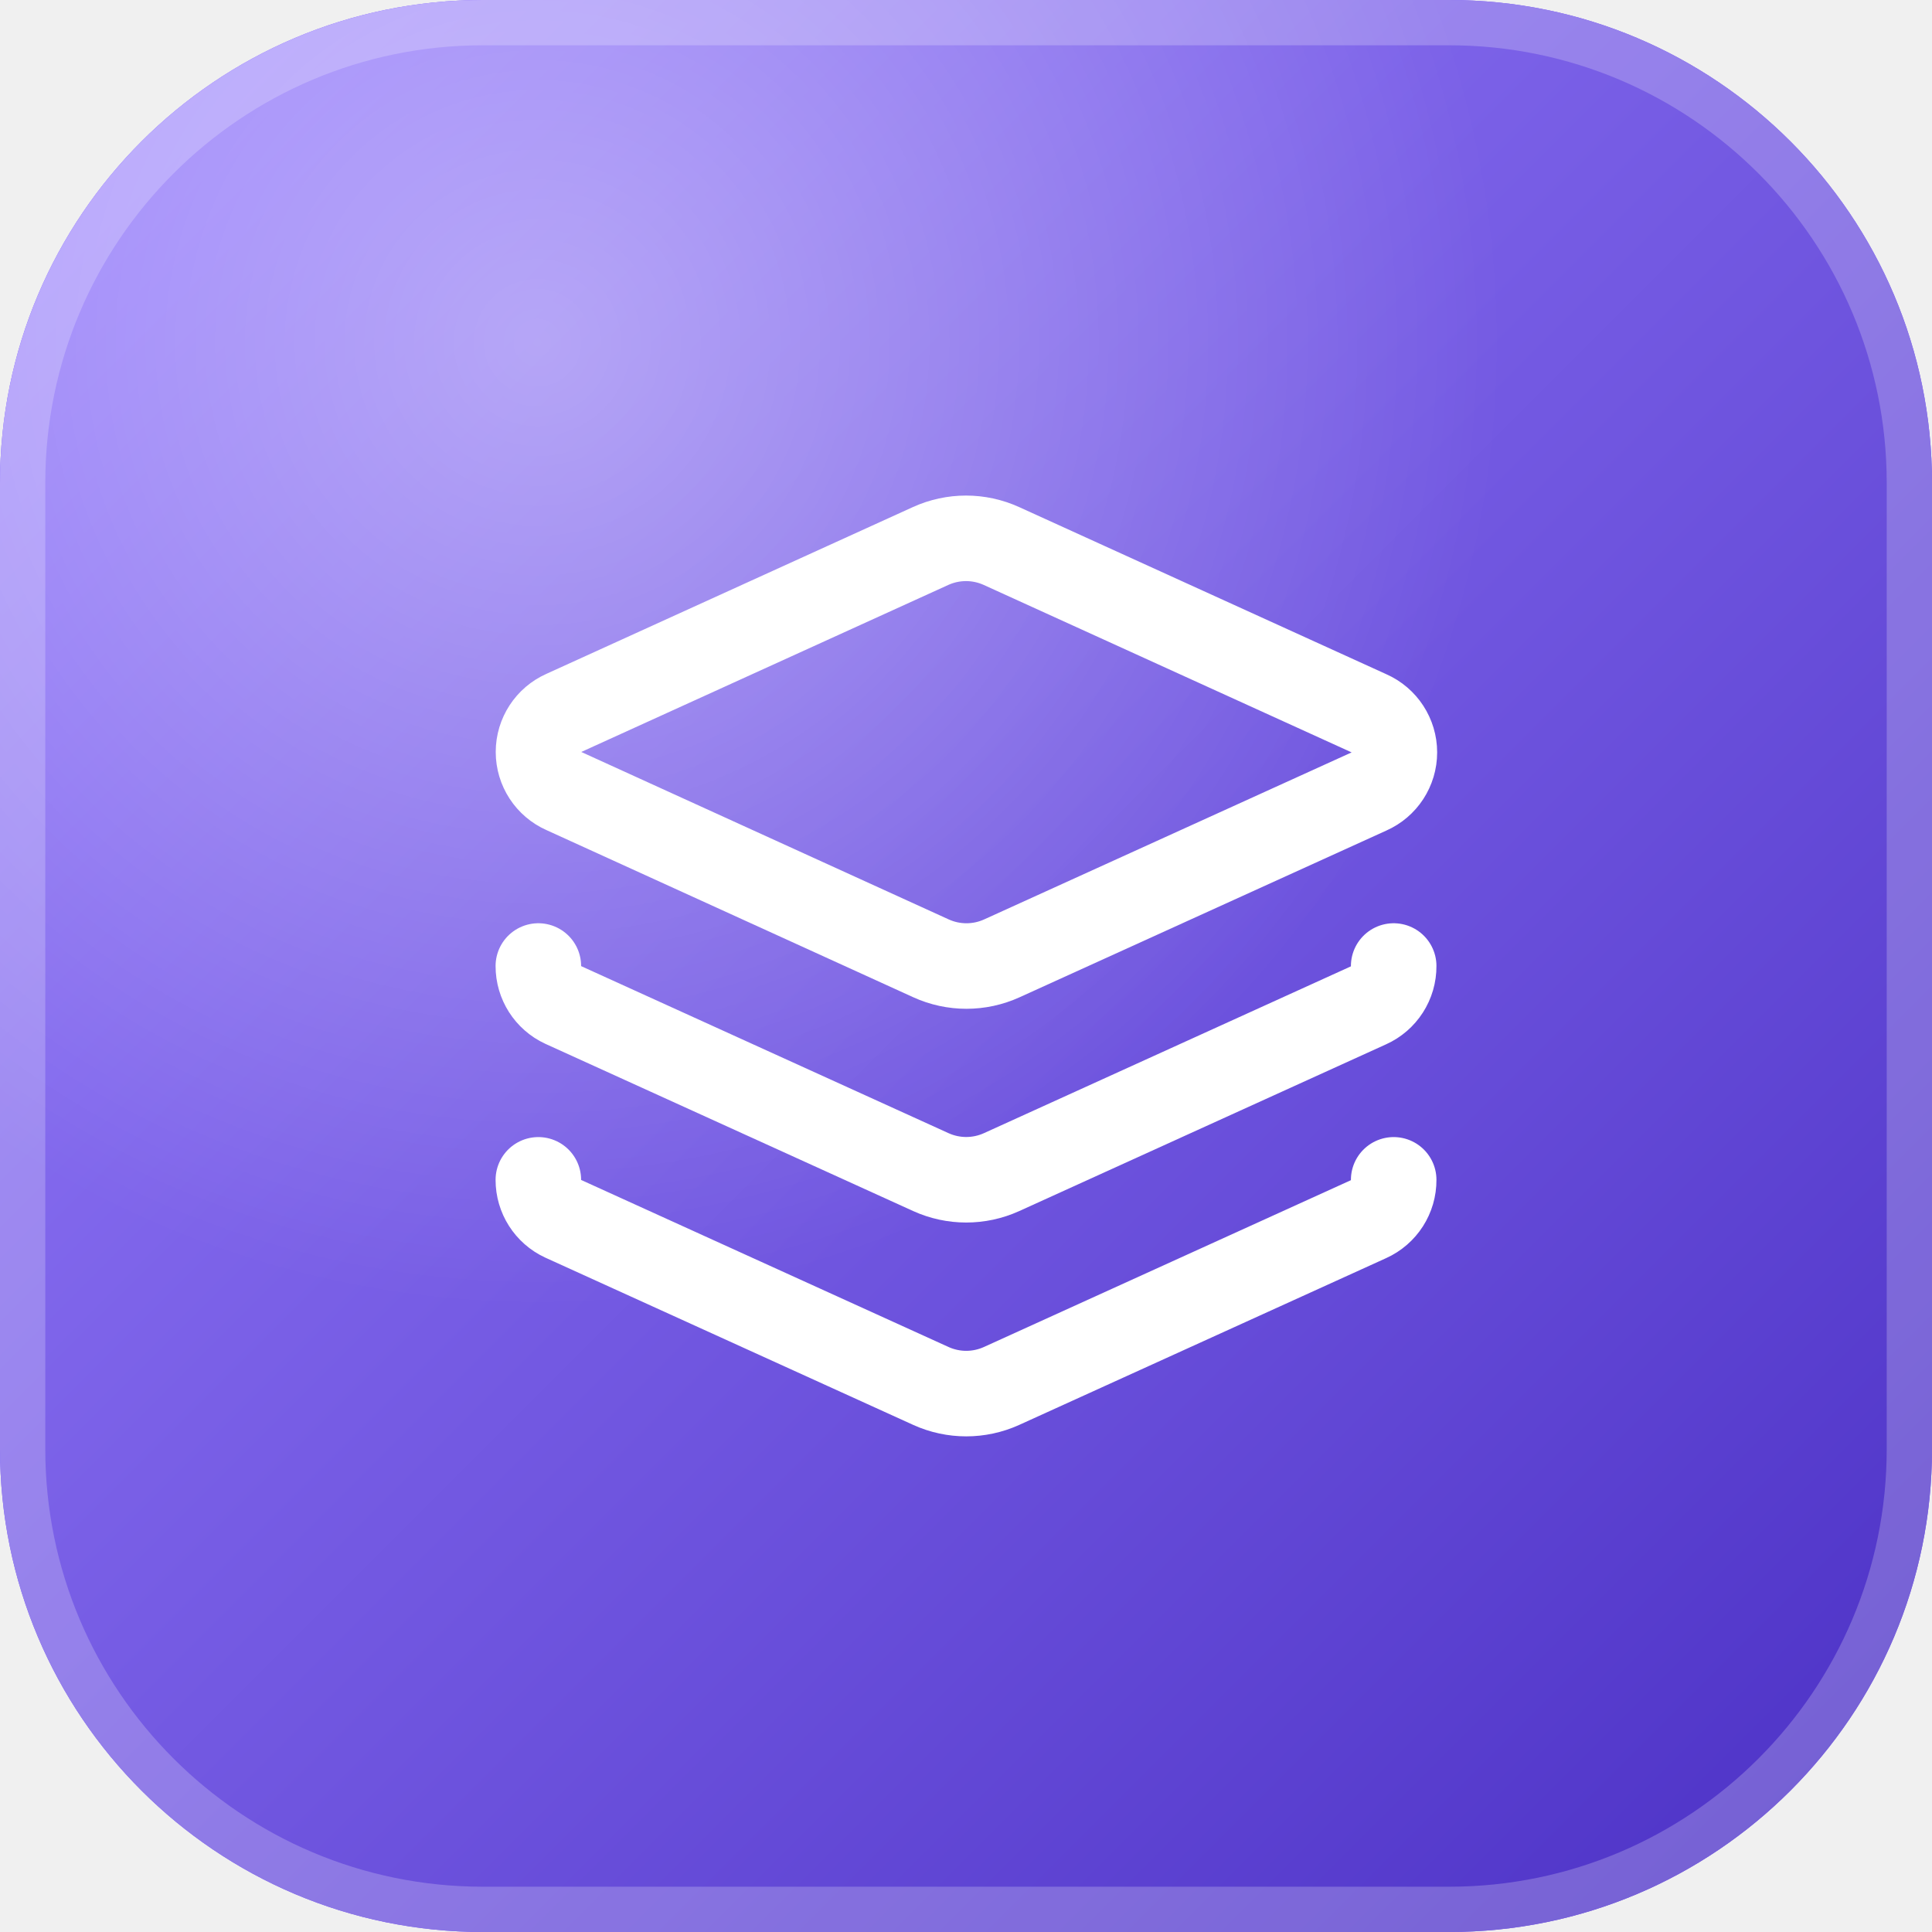
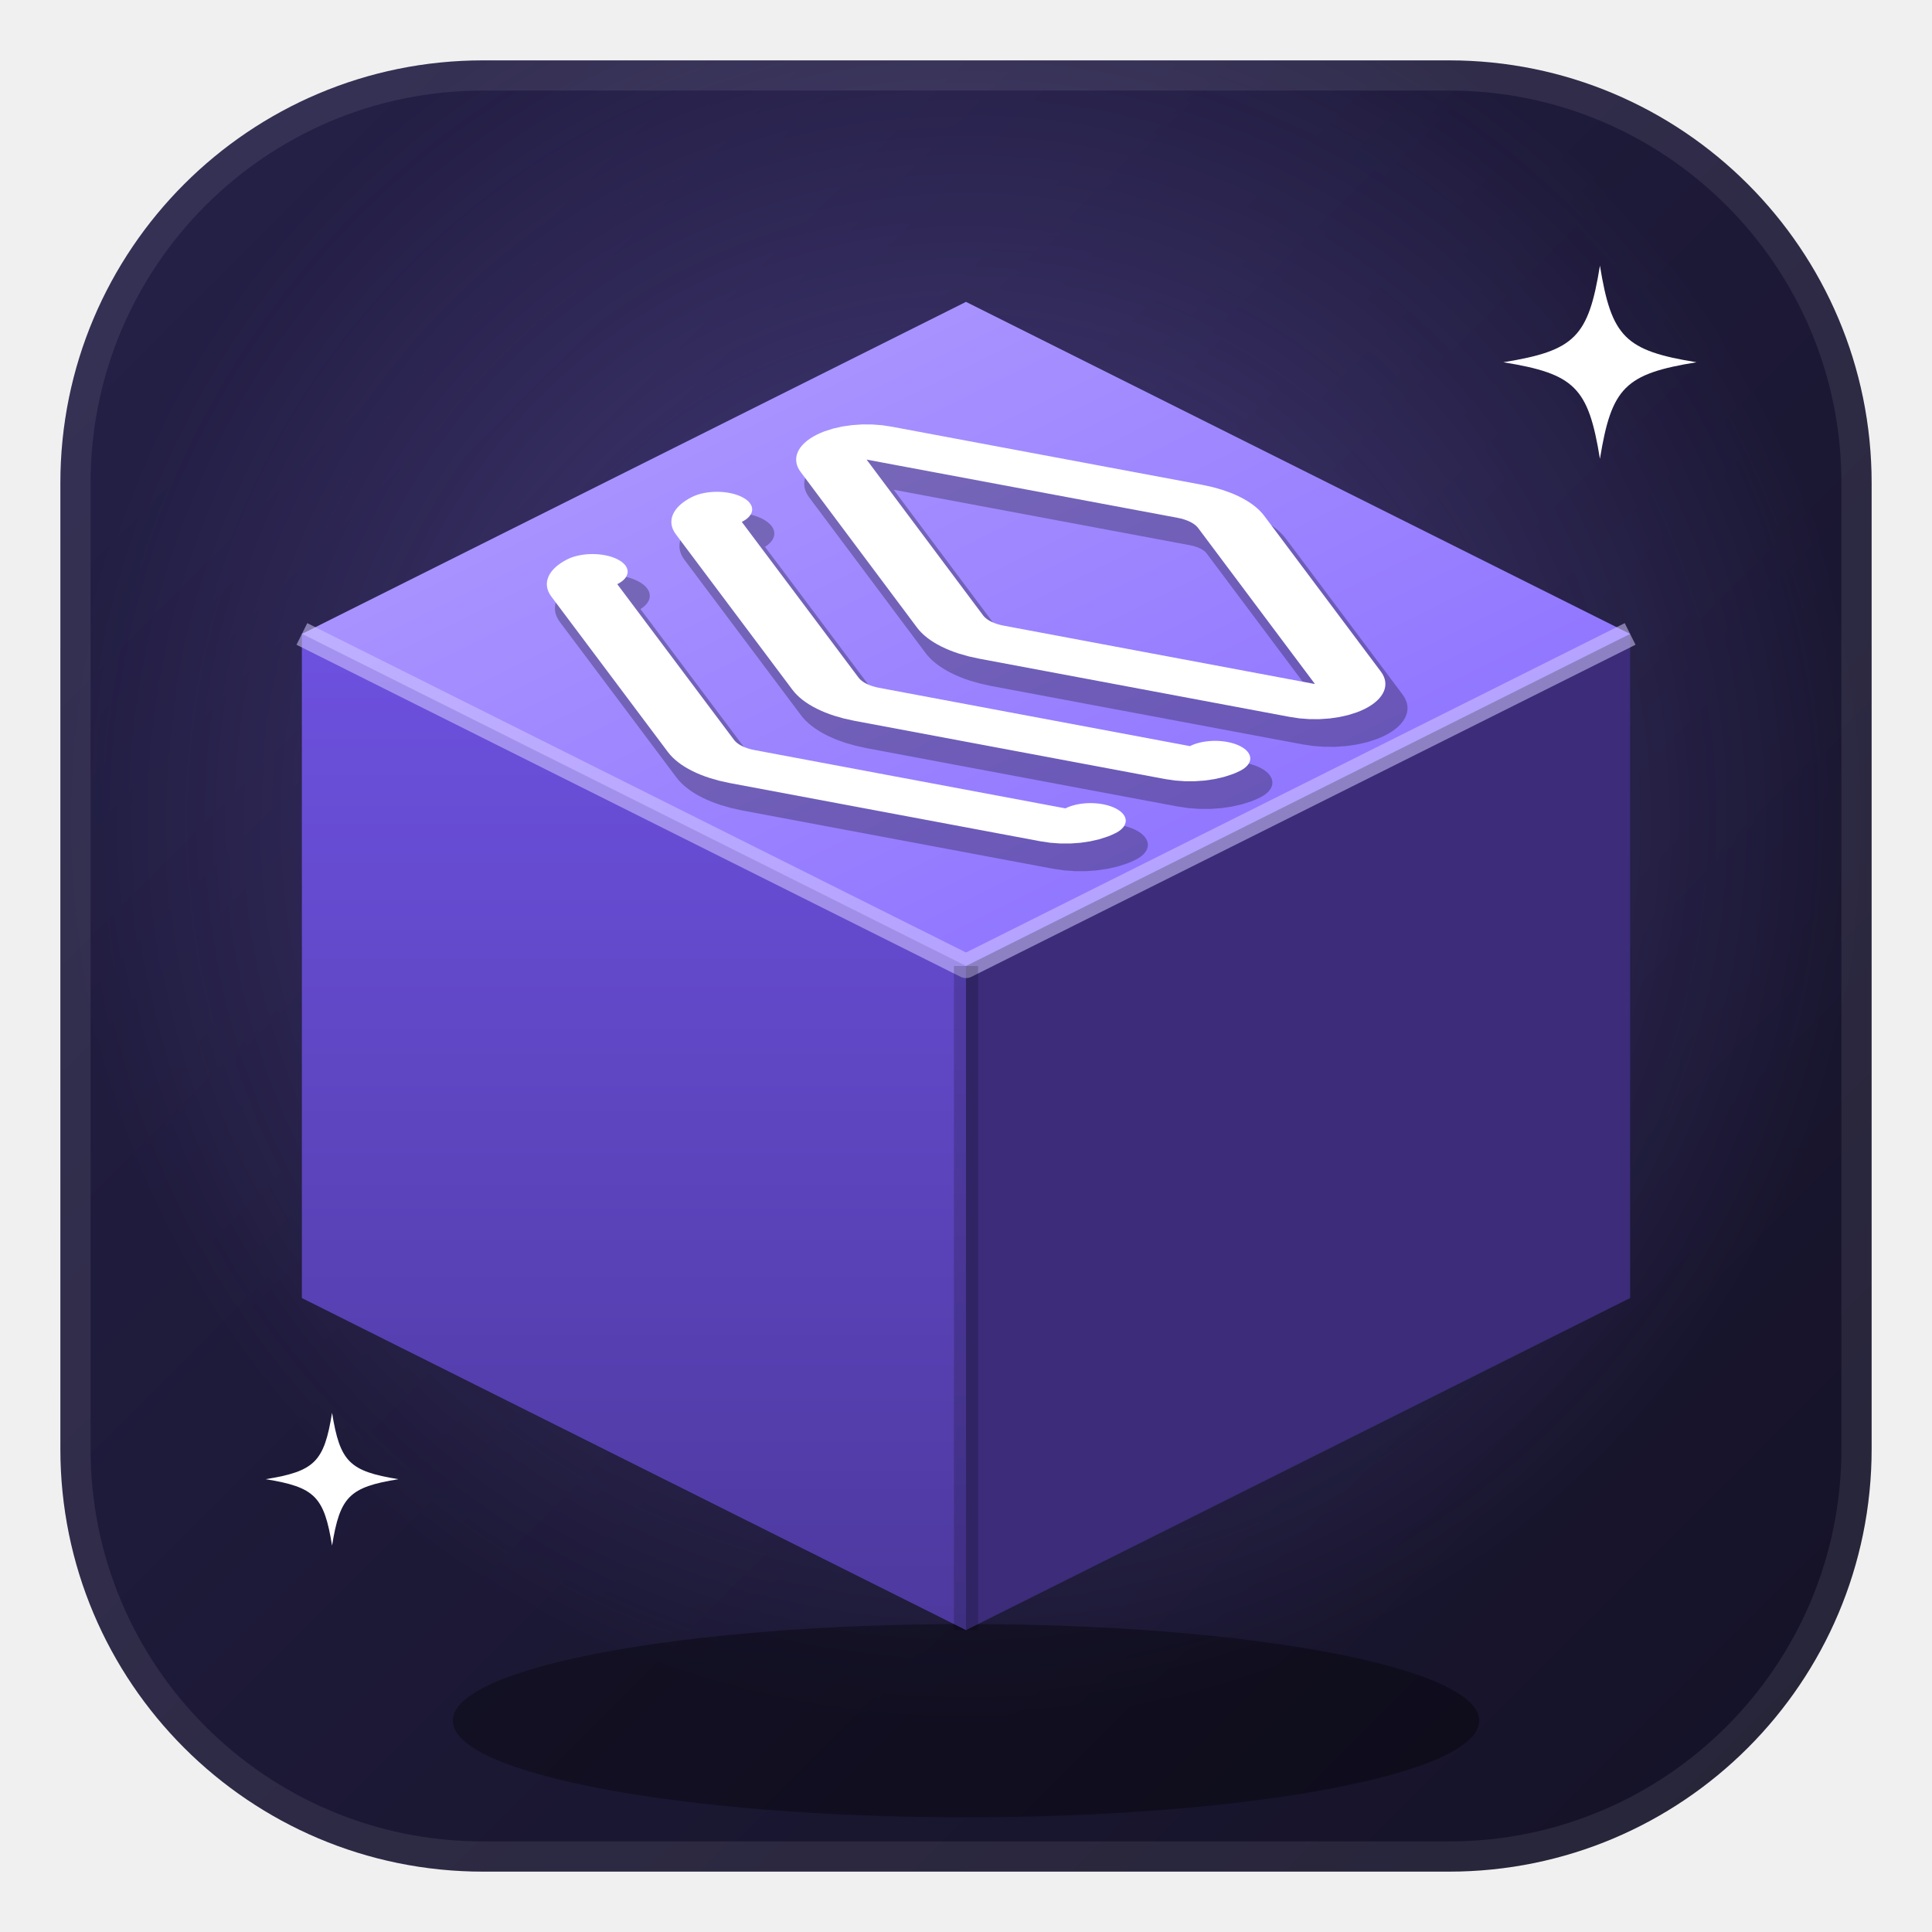
<svg xmlns="http://www.w3.org/2000/svg" viewBox="0 0 64 64" role="img" aria-hidden="true">
  <defs>
-     <linearGradient id="t" x1="0" y1="0" x2="1" y2="1">
-       <stop offset="0" stop-color="#9b82ff" />
-       <stop offset="1" stop-color="#4a2fc4" />
+     <linearGradient id="bg" x1="0" y1="0" x2="1" y2="1">
+       <stop offset="0" stop-color="#252048" />
+       <stop offset="1" stop-color="#141226" />
    </linearGradient>
-     <radialGradient id="h" cx=".28" cy=".18" r=".9">
-       <stop offset="0" stop-color="#ffffff" stop-opacity=".38" />
-       <stop offset=".55" stop-color="#ffffff" stop-opacity="0" />
+     <radialGradient id="halo" cx=".5" cy=".42" r=".5">
+       <stop offset="0" stop-color="#967dff" stop-opacity=".38" />
+       <stop offset="1" stop-color="#967dff" stop-opacity="0" />
    </radialGradient>
+     <linearGradient id="it" x1="0" y1="0" x2="1" y2="1">
+       <stop offset="0" stop-color="#b3a0ff" />
+       <stop offset="1" stop-color="#8669ff" />
+     </linearGradient>
+     <linearGradient id="il" x1="0" y1="0" x2="0" y2="1">
+       <stop offset="0" stop-color="#6d51e0" />
+       <stop offset="1" stop-color="#4d399e" />
+     </linearGradient>
+     <linearGradient id="ish" x1="0" y1="0" x2="1" y2="0">
+       <stop offset="0" stop-color="#fff" stop-opacity="0" />
+       <stop offset=".5" stop-color="#fff" stop-opacity=".55" />
+       <stop offset="1" stop-color="#fff" stop-opacity="0" />
+     </linearGradient>
+     <clipPath id="ic">
+       <path d="M32 10 L54 21 L32 32 L10 21 Z" />
+     </clipPath>
  </defs>
-   <rect width="64" height="64" rx="16" fill="#7c5cff" />
-   <rect width="64" height="64" rx="16" fill="url(#t)" />
-   <rect width="64" height="64" rx="16" fill="url(#h)" />
-   <rect x=".75" y=".75" width="62.5" height="62.5" rx="15.25" fill="none" stroke="#ffffff" stroke-opacity=".22" stroke-width="1.5" />
-   <g transform="translate(15 15) scale(1.4167)" fill="none" stroke="#ffffff" stroke-width="2" stroke-linecap="round" stroke-linejoin="round">
-     <path d="M12.83 2.18a2 2 0 0 0-1.66 0L2.6 6.08a1 1 0 0 0 0 1.83l8.58 3.91a2 2 0 0 0 1.66 0l8.58-3.9a1 1 0 0 0 0-1.83z" />
-     <path d="M2 12a1 1 0 0 0 .58.91l8.6 3.91a2 2 0 0 0 1.65 0l8.58-3.9A1 1 0 0 0 22 12" />
-     <path d="M2 17a1 1 0 0 0 .58.91l8.6 3.91a2 2 0 0 0 1.65 0l8.58-3.9A1 1 0 0 0 22 17" />
+   <style>.ibob,.ishadow{transform-box:fill-box;transform-origin:50% 50%}@keyframes ib{0%,100%{transform:translateY(0)}50%{transform:translateY(-2.2px)}}@keyframes isd{0%,100%{transform:scaleX(1);opacity:.35}50%{transform:scaleX(.86);opacity:.22}}@keyframes is{0%,55%{transform:translateX(0)}100%{transform:translateX(78px)}}@keyframes ig{0%,100%{opacity:.9}50%{opacity:1}}.ibob{animation:ib 4.2s ease-in-out infinite}.ishadow{animation:isd 4.2s ease-in-out infinite}.ishine{animation:is 5.5s ease-in-out infinite}.iglow{animation:ig 4.2s ease-in-out infinite}.sp{transform-box:fill-box;transform-origin:50% 50%;animation:tw 3.2s ease-in-out infinite}@keyframes tw{0%,100%{opacity:.15;transform:scale(.4) rotate(0)}50%{opacity:.95;transform:scale(1) rotate(45deg)}}@media (prefers-reduced-motion:reduce){*{animation:none!important}}</style>
+   <rect x="2" y="2" width="60" height="60" rx="14" fill="url(#bg)" />
+   <rect x="2" y="2" width="60" height="60" rx="14" fill="url(#halo)" />
+   <rect x="2.5" y="2.5" width="59" height="59" rx="13.5" fill="none" stroke="#fff" stroke-opacity=".08" />
+   <g class="ibob">
+     <ellipse cx="32" cy="57" rx="17" ry="3.2" fill="#000" opacity=".35" class="ishadow" />
+     <path d="M10 21 L32 32 V54 L10 43 Z" fill="url(#il)" />
+     <path d="M54 21 L32 32 V54 L54 43 Z" fill="#3c2c7a" />
+     <path d="M32 10 L54 21 L32 32 L10 21 Z" fill="url(#it)" />
+     <path d="M10 21 L32 32 L54 21" fill="none" stroke="#d1c6ff" stroke-opacity=".55" stroke-width=".8" stroke-linejoin="round" />
+     <path d="M32 32 V54" stroke="#000" stroke-opacity=".18" stroke-width=".8" />
+     <g clip-path="url(#ic)">
+       <rect class="ishine" x="-14" y="6" width="14" height="30" fill="url(#ish)" transform="skewX(-25)" />
+     </g>
+     <g transform="translate(.5 .8)">
+       <g transform="matrix(0.825 0.4125 -0.825 0.4125 32 11.100)" fill="none" stroke="#000" stroke-opacity=".28" stroke-width="2.4" stroke-linecap="round" stroke-linejoin="round">
+         <path d="M12.83 2.18a2 2 0 0 0-1.66 0L2.6 6.08a1 1 0 0 0 0 1.83l8.58 3.91a2 2 0 0 0 1.66 0l8.58-3.9a1 1 0 0 0 0-1.83z" />
+         <path d="M2 12a1 1 0 0 0 .58.91l8.6 3.91a2 2 0 0 0 1.65 0l8.58-3.9A1 1 0 0 0 22 12" />
+         <path d="M2 17a1 1 0 0 0 .58.91l8.6 3.91a2 2 0 0 0 1.65 0l8.58-3.9A1 1 0 0 0 22 17" />
+       </g>
+     </g>
+     <g class="iglow" transform="matrix(0.825 0.4125 -0.825 0.4125 32 11.100)" fill="none" stroke="#fff" stroke-width="2" stroke-linecap="round" stroke-linejoin="round">
+       <path d="M12.83 2.18a2 2 0 0 0-1.66 0L2.6 6.08a1 1 0 0 0 0 1.83l8.58 3.91a2 2 0 0 0 1.66 0l8.58-3.9a1 1 0 0 0 0-1.83z" />
+       <path d="M2 12a1 1 0 0 0 .58.91l8.6 3.91a2 2 0 0 0 1.65 0l8.58-3.9A1 1 0 0 0 22 12" />
+       <path d="M2 17a1 1 0 0 0 .58.91l8.6 3.91a2 2 0 0 0 1.65 0l8.58-3.9A1 1 0 0 0 22 17" />
+     </g>
+   </g>
+   <g transform="translate(53 12) scale(.32)">
+     <path class="sp" d="M0 -10 C1.2 -2.6 2.6 -1.2 10 0 C2.6 1.2 1.2 2.6 0 10 C-1.2 2.6 -2.6 1.2 -10 0 C-2.6 -1.2 -1.2 -2.6 0 -10Z" fill="#fff" />
+   </g>
+   <g transform="translate(11 49) scale(.22)">
+     <path class="sp" style="animation-delay:1.4s" d="M0 -10 C1.2 -2.6 2.6 -1.2 10 0 C2.6 1.2 1.2 2.6 0 10 C-1.2 2.6 -2.6 1.2 -10 0 C-2.6 -1.2 -1.2 -2.6 0 -10Z" fill="#fff" />
  </g>
</svg>
